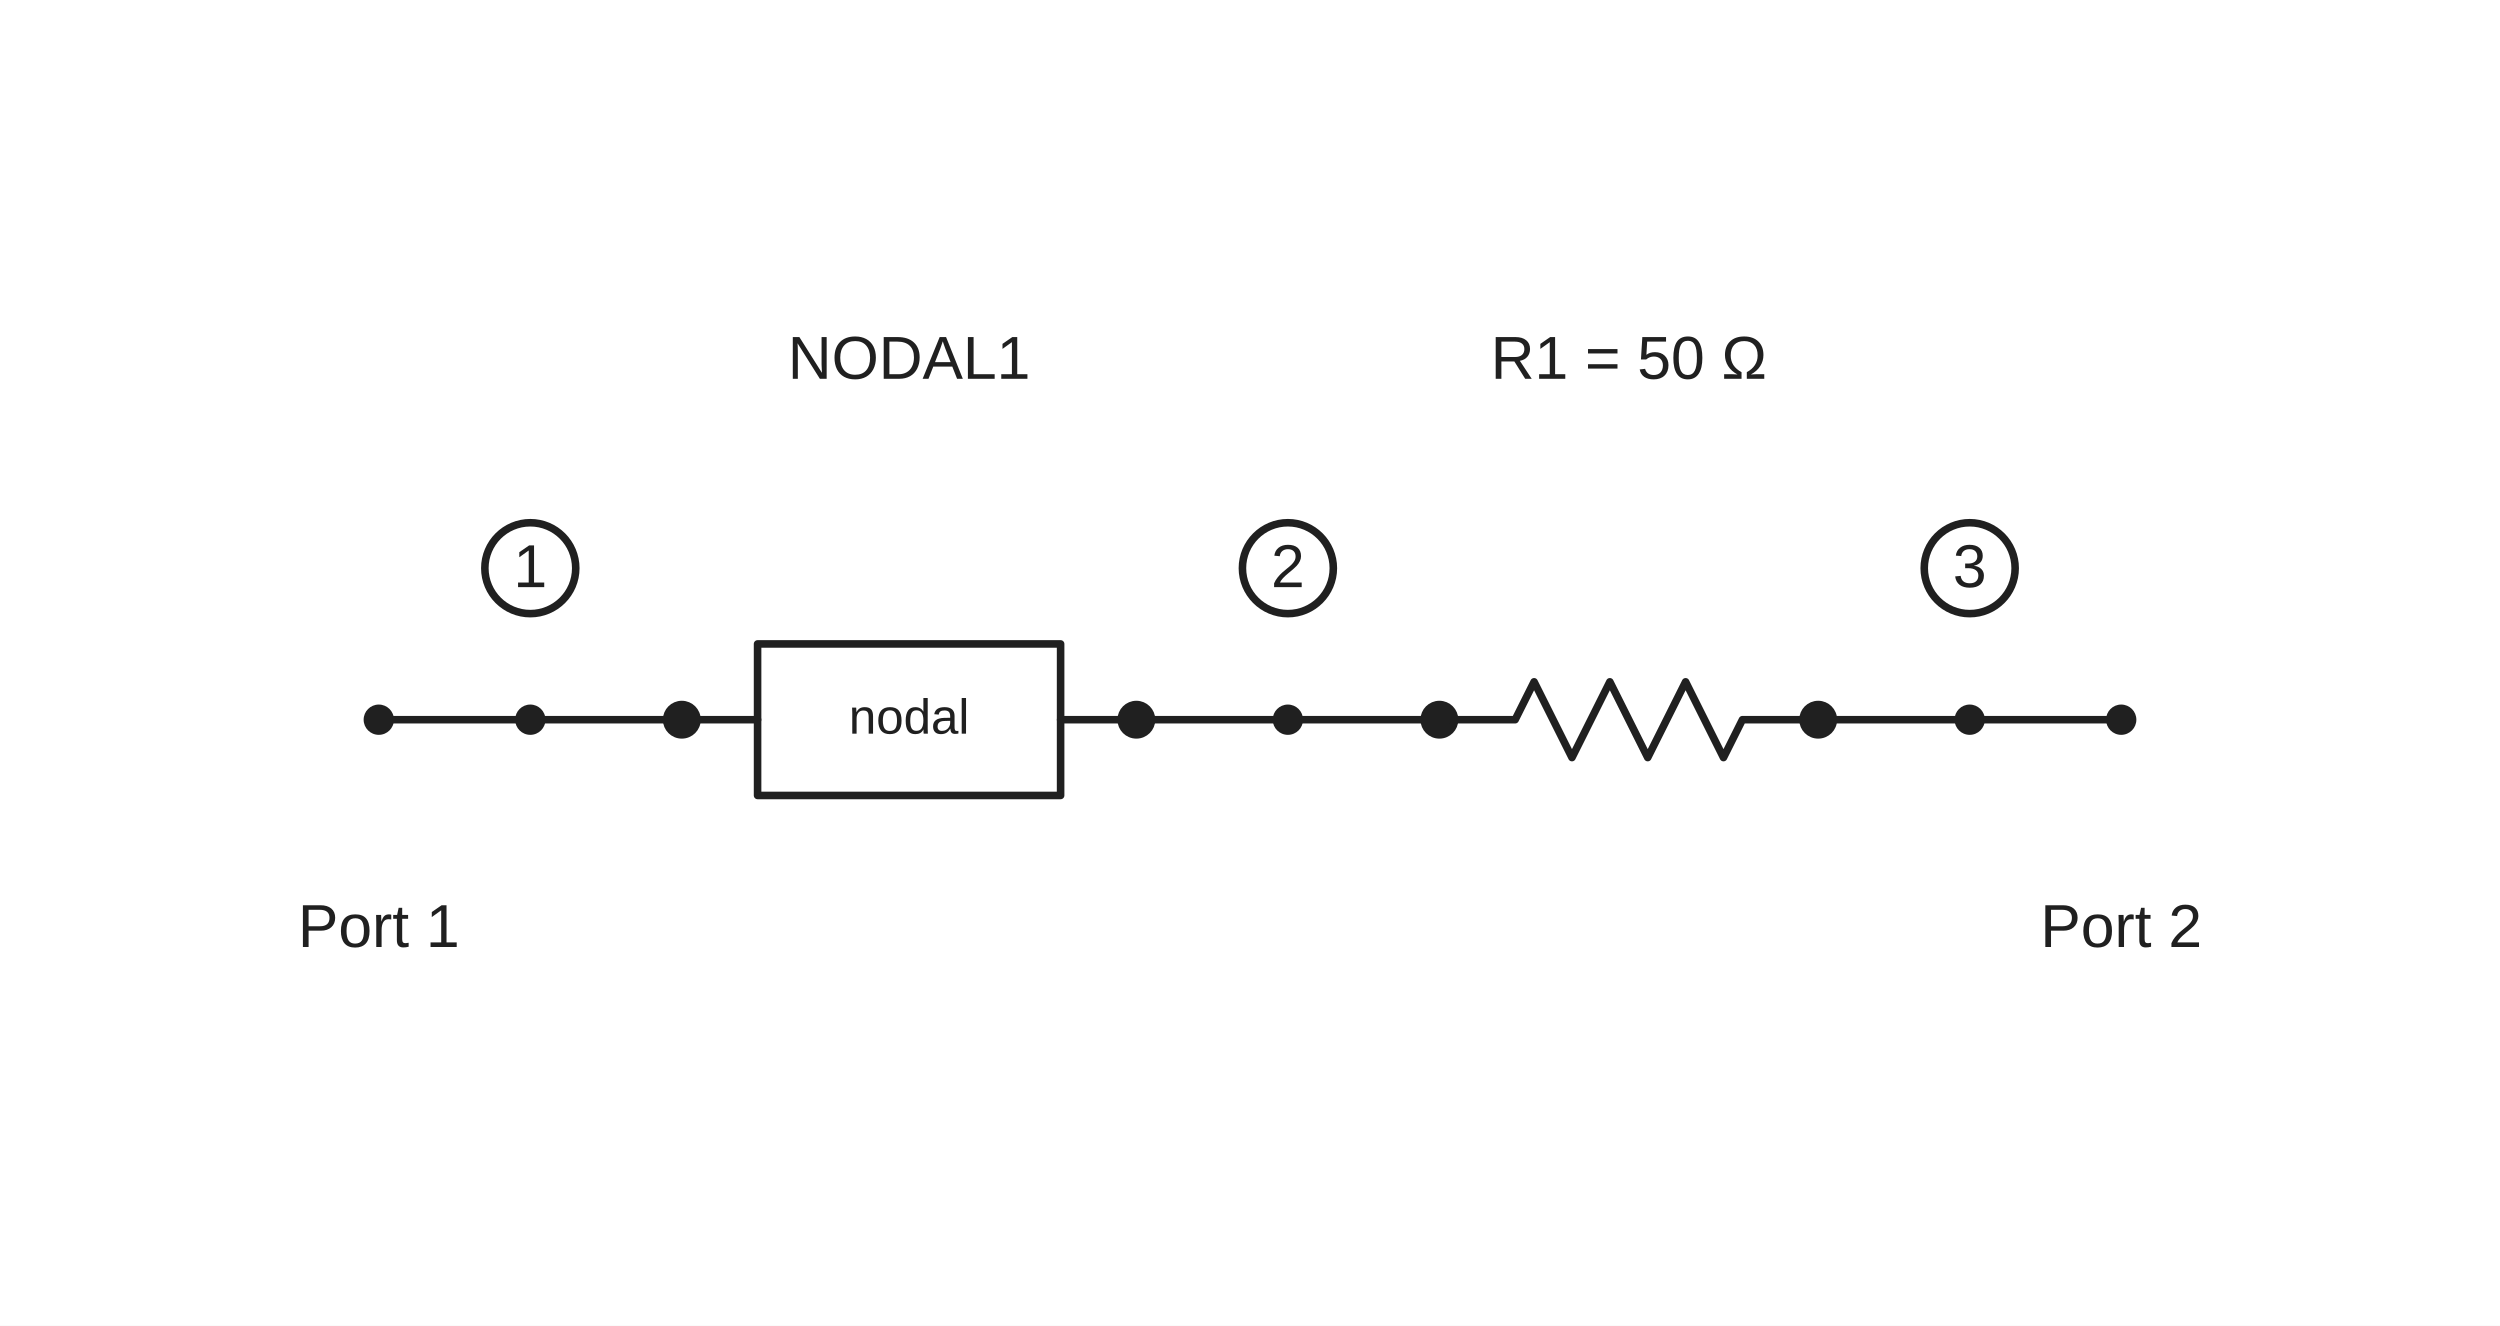
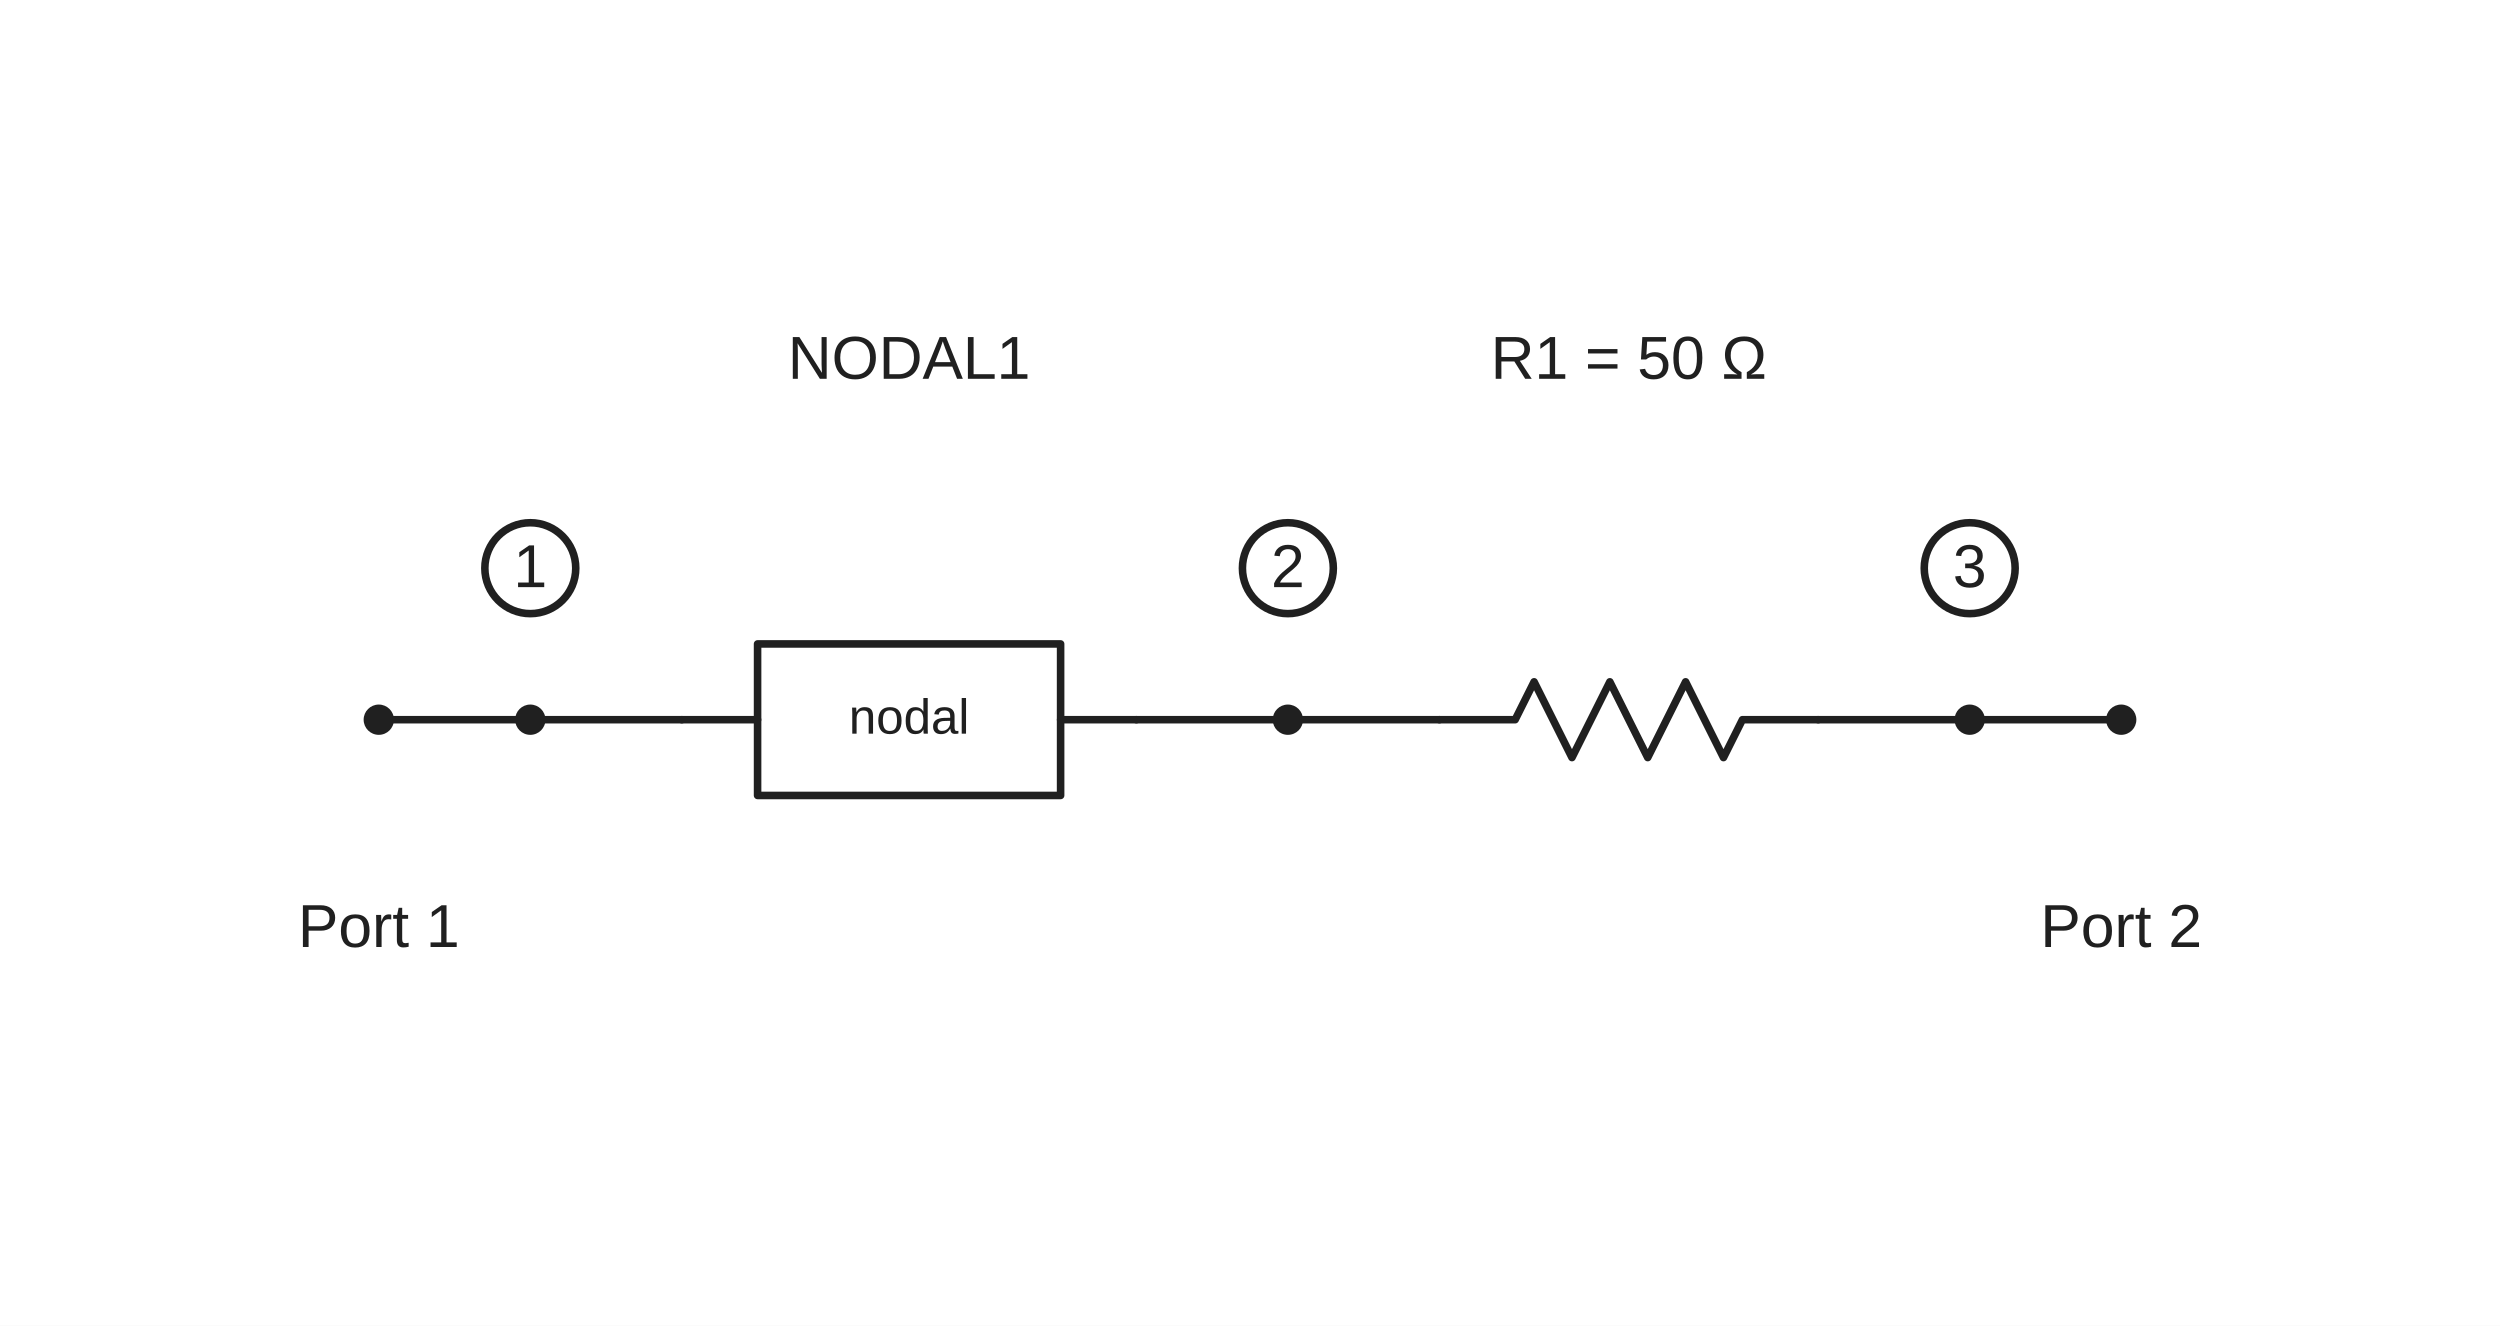
<svg xmlns="http://www.w3.org/2000/svg" viewBox="-60 -90 660 350" role="img" aria-label="Nodal nPort schematic">
  <rect x="-60" y="-90" width="660" height="350" fill="#ffffff" />
  <g fill="none" stroke="#202020" stroke-width="2" stroke-linecap="round" stroke-linejoin="round">
    <path d="M40 100 L120 100" />
    <path d="M240 100 L320 100" />
    <path d="M420 100 L500 100" />
  </g>
  <g fill="#202020" font-family="Arial, Helvetica, sans-serif" font-size="16">
    <g transform="translate(120 100) rotate(0) scale(1 1) translate(-80 -80)" fill="none" stroke="#202020" stroke-width="2" stroke-linecap="round" stroke-linejoin="round">
      <g fill="none" stroke="#202020" stroke-width="2" stroke-linecap="round" stroke-linejoin="round">
        <path d="M80 80 H100 M180 80 H200" />
        <rect x="100" y="60" width="80" height="40" />
        <text x="140" y="80" font-family="Arial, Helvetica, sans-serif" font-size="13" fill="#202020" stroke="none" text-anchor="middle" dominant-baseline="middle">nodal</text>
      </g>
-       <circle cx="80" cy="80" r="4" fill="#202020" />
-       <circle cx="200" cy="80" r="4" fill="#202020" />
    </g>
    <g transform="translate(320 100) rotate(0) scale(1 1) translate(-60 -80)" fill="none" stroke="#202020" stroke-width="2" stroke-linecap="round" stroke-linejoin="round">
      <g fill="none" stroke="#202020" stroke-width="2" stroke-linecap="round" stroke-linejoin="round">
        <path d="M60 80 H80 L85 70 L95 90 L105 70 L115 90 L125 70 L135 90 L140 80 H160" />
      </g>
-       <circle cx="60" cy="80" r="4" fill="#202020" />
-       <circle cx="160" cy="80" r="4" fill="#202020" />
    </g>
-     <circle cx="40" cy="100" r="4" fill="#202020" />
-     <circle cx="500" cy="100" r="4" fill="#202020" />
-     <circle cx="80" cy="100" r="4" fill="#202020" />
+     <circle data-schematic-dot="port" cx="40" cy="100" r="4" fill="#202020" />
+     <circle data-schematic-dot="port" cx="500" cy="100" r="4" fill="#202020" />
+     <circle data-schematic-dot="node" cx="80" cy="100" r="4" fill="#202020" />
    <circle cx="80" cy="60" r="12" fill="#ffffff" stroke="#202020" stroke-width="2" />
    <text x="80" y="65" text-anchor="middle">1</text>
-     <circle cx="280" cy="100" r="4" fill="#202020" />
+     <circle data-schematic-dot="node" cx="280" cy="100" r="4" fill="#202020" />
    <circle cx="280" cy="60" r="12" fill="#ffffff" stroke="#202020" stroke-width="2" />
    <text x="280" y="65" text-anchor="middle">2</text>
-     <circle cx="460" cy="100" r="4" fill="#202020" />
+     <circle data-schematic-dot="node" cx="460" cy="100" r="4" fill="#202020" />
    <circle cx="460" cy="60" r="12" fill="#ffffff" stroke="#202020" stroke-width="2" />
    <text x="460" y="65" text-anchor="middle">3</text>
    <text x="180" y="10" text-anchor="middle">NODAL1</text>
    <text x="370" y="10" text-anchor="middle">R1 = 50 Ω</text>
    <text x="40" y="160" text-anchor="middle">Port 1</text>
    <text x="500" y="160" text-anchor="middle">Port 2</text>
  </g>
</svg>
